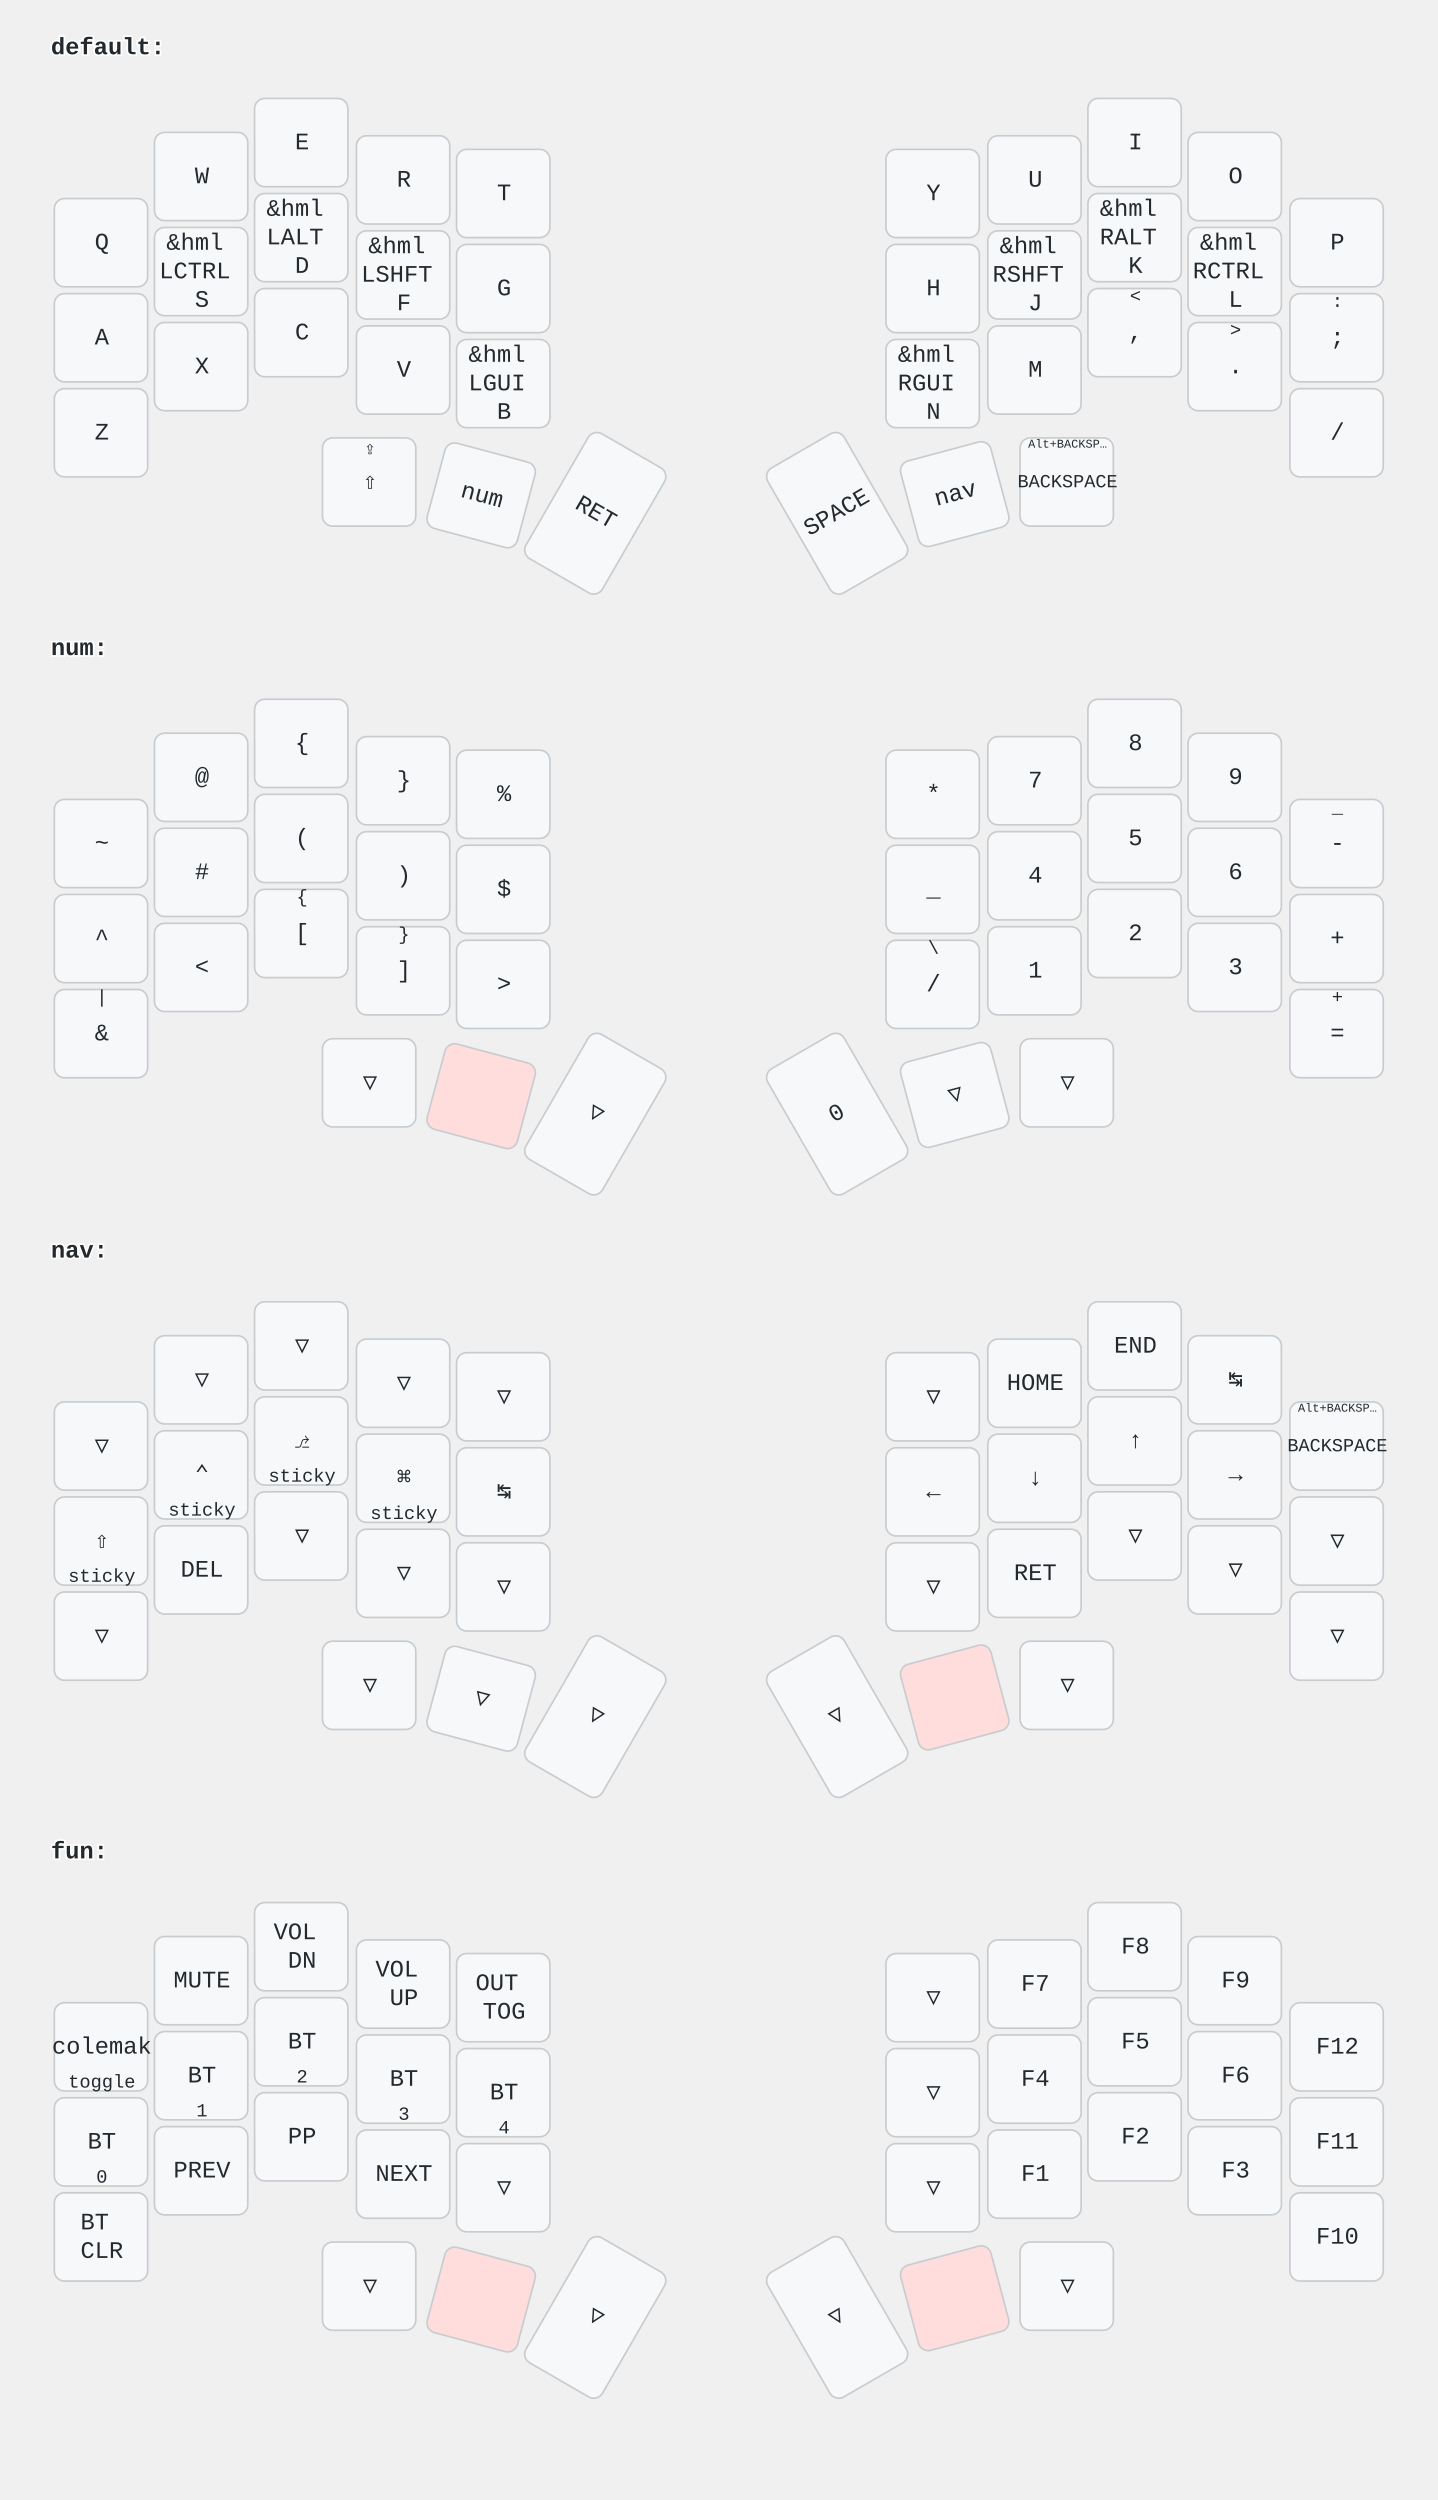
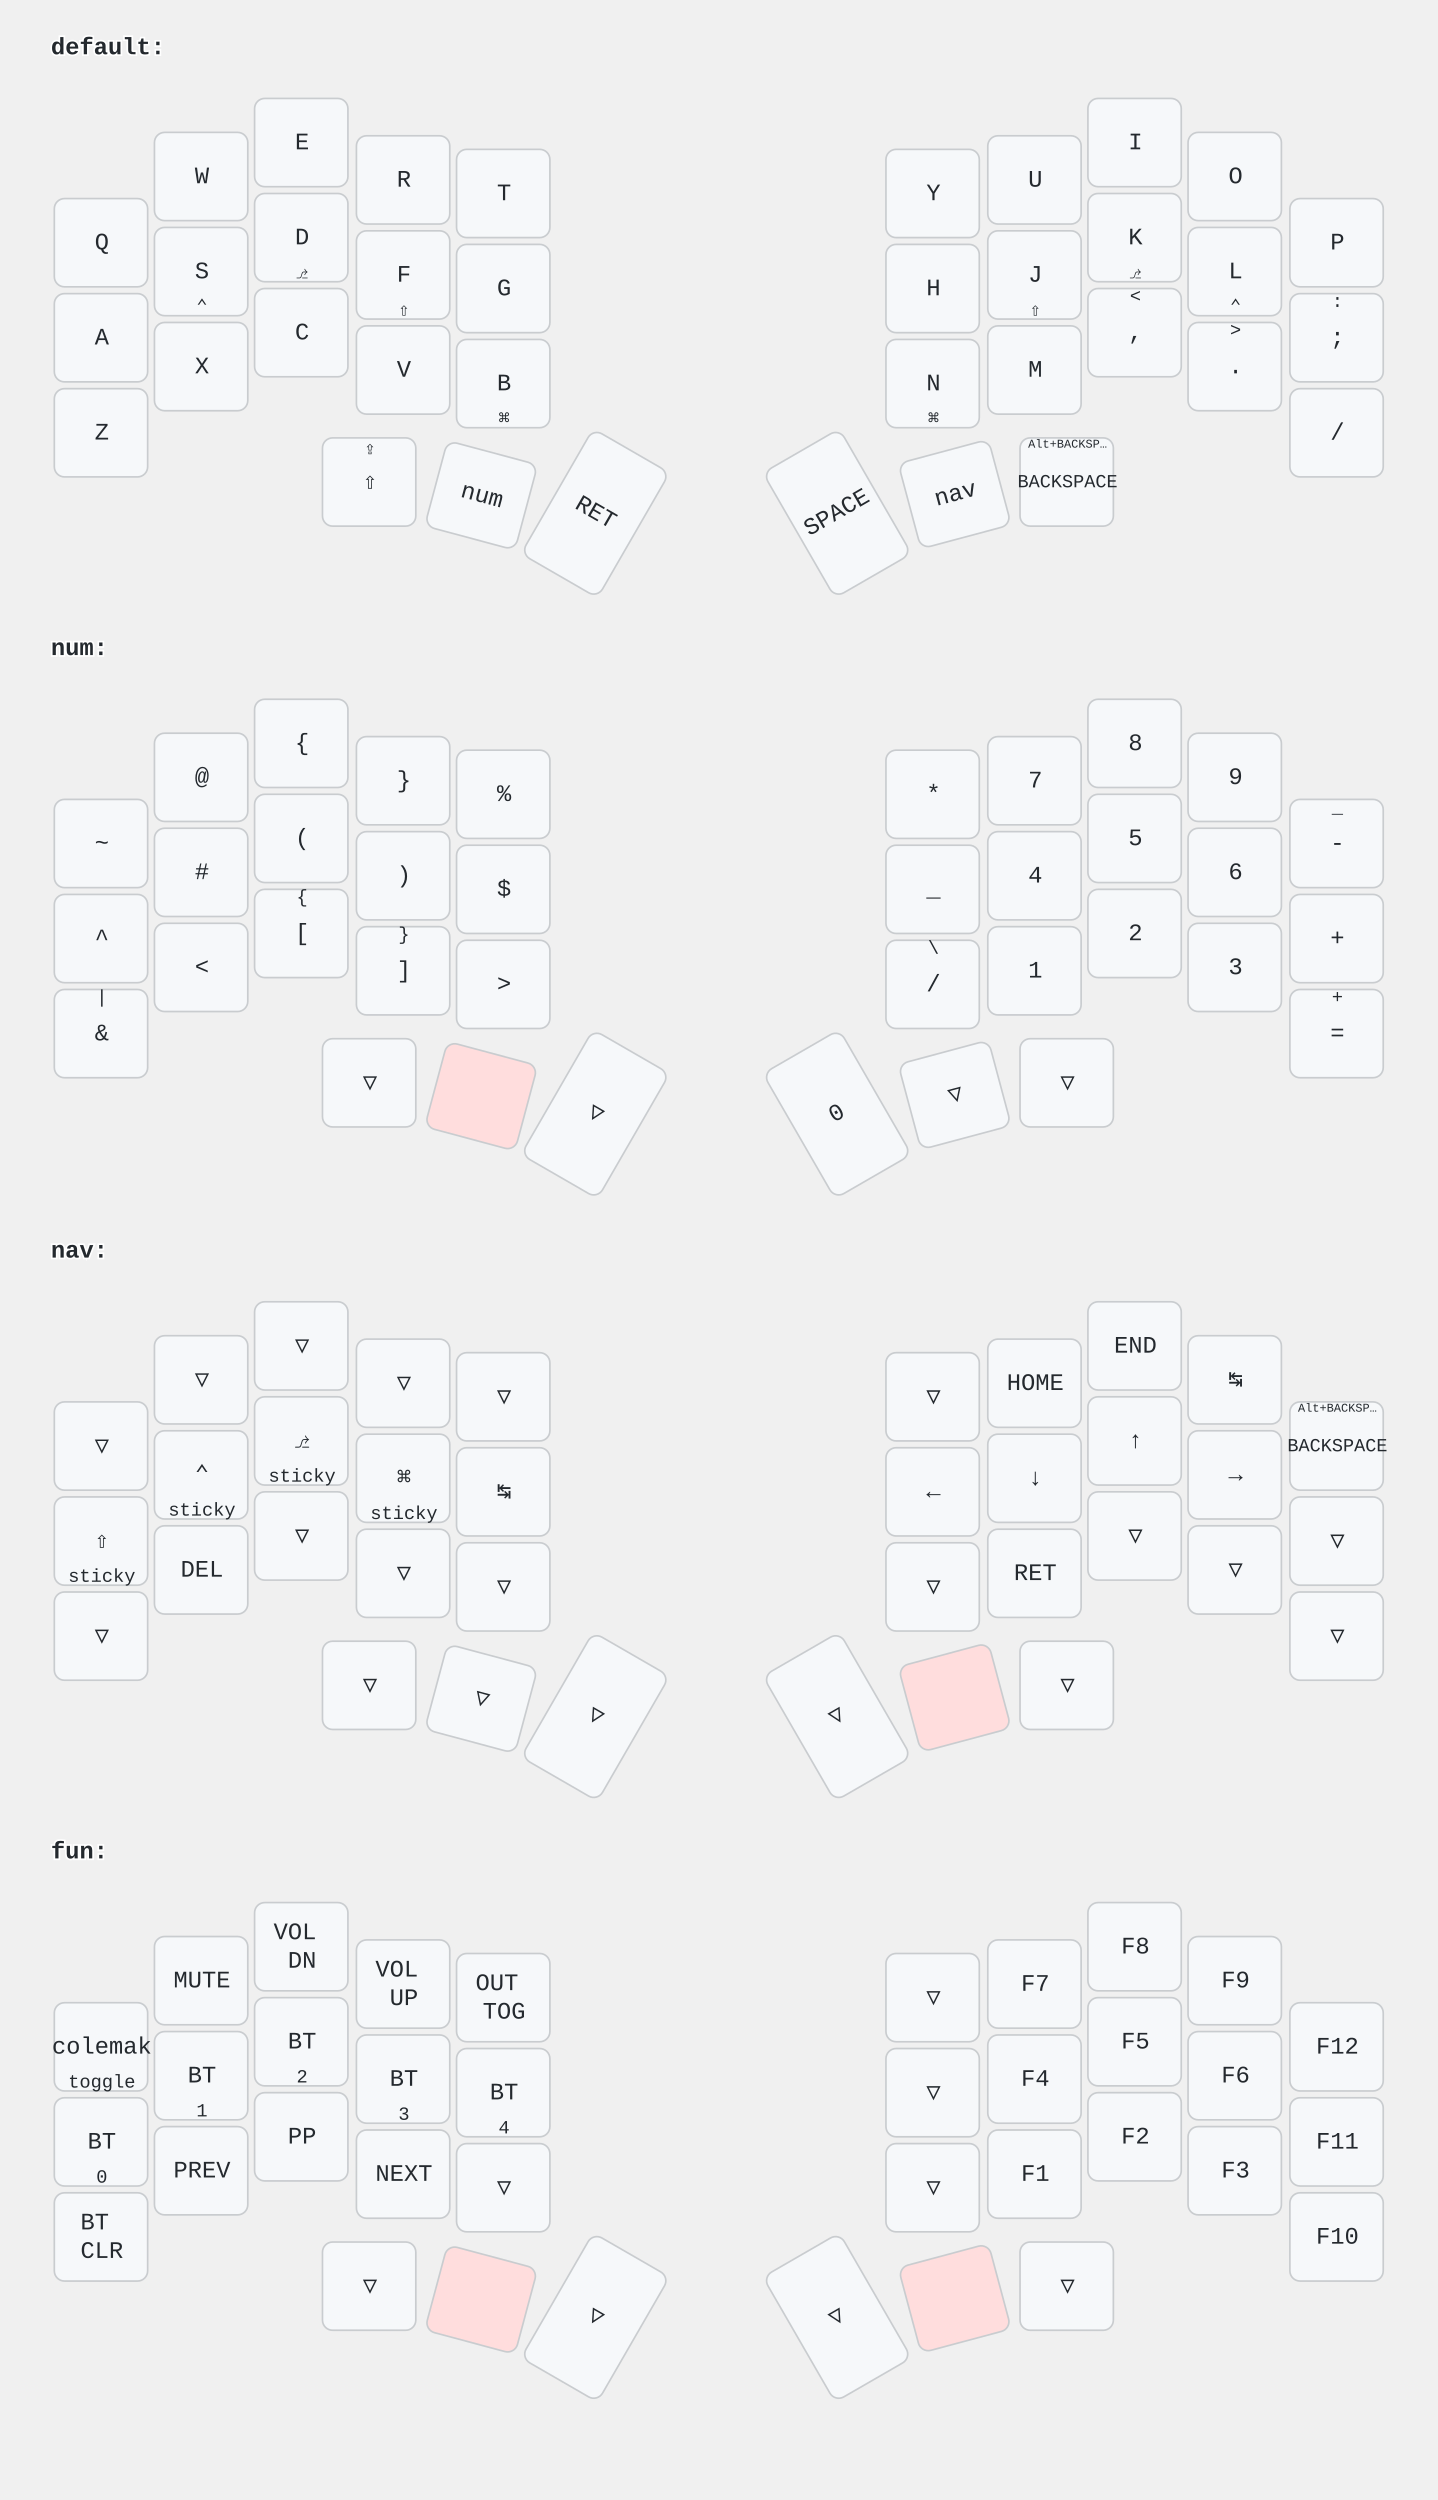
<svg xmlns="http://www.w3.org/2000/svg" width="847" height="1473" viewBox="0 0 847 1473" class="keymap">
  <style>/* font and background color specifications */
svg {
    font-family: SFMono-Regular,Consolas,Liberation Mono,Menlo,monospace;
    font-size: 14px;
    font-kerning: normal;
    text-rendering: optimizeLegibility;
    fill: #24292e;
}

/* default key styling */
rect {
    fill: #f6f8fa;
    stroke: #c9cccf;
    stroke-width: 1;
}

/* color accent for combo boxes */
rect.combo {
    fill: #cdf;
}

/* color accent for held keys */
rect.held, rect.combo.held {
    fill: #fdd;
}

/* color accent for ghost (optional) keys */
rect.ghost, rect.combo.ghost {
    fill: #ddd;
}

text {
    text-anchor: middle;
    dominant-baseline: middle;
}

/* styling for layer labels */
text.label {
    font-weight: bold;
    text-anchor: start;
    stroke: white;
    stroke-width: 2;
    paint-order: stroke;
}

/* styling for combo tap, and key hold/shifted label text */
text.combo, text.hold, text.shifted {
    font-size: 11px;
}

text.hold {
    text-anchor: middle;
    dominant-baseline: auto;
}

text.shifted {
    text-anchor: middle;
    dominant-baseline: hanging;
}

/* styling for hold/shifted label text in combo box */
text.combo.hold, text.combo.shifted {
    font-size: 8px;
}

/* styling for combo dendrons */
path {
    stroke-width: 1;
    stroke: gray;
    fill: none;
}
</style>
  <g transform="translate(30, 0)" class="layer-default">
    <text x="0" y="28" class="label" id="default">default:</text>
    <g transform="translate(0, 56)">
      <g transform="translate(30, 87)" class="key keypos-0">
        <rect rx="6" ry="6" x="-28" y="-26" width="55" height="52" class="key" />
        <text x="0" y="0" class="key tap">Q</text>
      </g>
      <g transform="translate(89, 48)" class="key keypos-1">
        <rect rx="6" ry="6" x="-28" y="-26" width="55" height="52" class="key" />
        <text x="0" y="0" class="key tap">W</text>
      </g>
      <g transform="translate(148, 28)" class="key keypos-2">
        <rect rx="6" ry="6" x="-28" y="-26" width="55" height="52" class="key" />
        <text x="0" y="0" class="key tap">E</text>
      </g>
      <g transform="translate(208, 50)" class="key keypos-3">
        <rect rx="6" ry="6" x="-28" y="-26" width="55" height="52" class="key" />
        <text x="0" y="0" class="key tap">R</text>
      </g>
      <g transform="translate(267, 58)" class="key keypos-4">
        <rect rx="6" ry="6" x="-28" y="-26" width="55" height="52" class="key" />
        <text x="0" y="0" class="key tap">T</text>
      </g>
      <g transform="translate(520, 58)" class="key keypos-5">
        <rect rx="6" ry="6" x="-28" y="-26" width="55" height="52" class="key" />
        <text x="0" y="0" class="key tap">Y</text>
      </g>
      <g transform="translate(580, 50)" class="key keypos-6">
        <rect rx="6" ry="6" x="-28" y="-26" width="55" height="52" class="key" />
        <text x="0" y="0" class="key tap">U</text>
      </g>
      <g transform="translate(639, 28)" class="key keypos-7">
        <rect rx="6" ry="6" x="-28" y="-26" width="55" height="52" class="key" />
        <text x="0" y="0" class="key tap">I</text>
      </g>
      <g transform="translate(698, 48)" class="key keypos-8">
        <rect rx="6" ry="6" x="-28" y="-26" width="55" height="52" class="key" />
        <text x="0" y="0" class="key tap">O</text>
      </g>
      <g transform="translate(758, 87)" class="key keypos-9">
        <rect rx="6" ry="6" x="-28" y="-26" width="55" height="52" class="key" />
        <text x="0" y="0" class="key tap">P</text>
      </g>
      <g transform="translate(30, 143)" class="key keypos-10">
        <rect rx="6" ry="6" x="-28" y="-26" width="55" height="52" class="key" />
        <text x="0" y="0" class="key tap">A</text>
      </g>
      <g transform="translate(89, 104)" class="key keypos-11">
        <rect rx="6" ry="6" x="-28" y="-26" width="55" height="52" class="key" />
-         <text x="0" y="0" class="key tap">
-           <tspan x="0" dy="-1.2em">&amp;hml</tspan>
-           <tspan x="0" dy="1.2em">LCTRL</tspan>
-           <tspan x="0" dy="1.2em">S</tspan>
-         </text>
+         <text x="0" y="0" class="key tap">S</text>
+         <text x="0" y="24" class="key hold">⌃</text>
      </g>
      <g transform="translate(148, 84)" class="key keypos-12">
        <rect rx="6" ry="6" x="-28" y="-26" width="55" height="52" class="key" />
-         <text x="0" y="0" class="key tap">
-           <tspan x="0" dy="-1.2em">&amp;hml</tspan>
-           <tspan x="0" dy="1.2em">LALT</tspan>
-           <tspan x="0" dy="1.2em">D</tspan>
-         </text>
+         <text x="0" y="0" class="key tap">D</text>
+         <text x="0" y="24" class="key hold">⎇</text>
      </g>
      <g transform="translate(208, 106)" class="key keypos-13">
        <rect rx="6" ry="6" x="-28" y="-26" width="55" height="52" class="key" />
-         <text x="0" y="0" class="key tap">
-           <tspan x="0" dy="-1.2em">&amp;hml</tspan>
-           <tspan x="0" dy="1.2em">LSHFT</tspan>
-           <tspan x="0" dy="1.2em">F</tspan>
-         </text>
+         <text x="0" y="0" class="key tap">F</text>
+         <text x="0" y="24" class="key hold">⇧</text>
      </g>
      <g transform="translate(267, 114)" class="key keypos-14">
        <rect rx="6" ry="6" x="-28" y="-26" width="55" height="52" class="key" />
        <text x="0" y="0" class="key tap">G</text>
      </g>
      <g transform="translate(520, 114)" class="key keypos-15">
        <rect rx="6" ry="6" x="-28" y="-26" width="55" height="52" class="key" />
        <text x="0" y="0" class="key tap">H</text>
      </g>
      <g transform="translate(580, 106)" class="key keypos-16">
        <rect rx="6" ry="6" x="-28" y="-26" width="55" height="52" class="key" />
-         <text x="0" y="0" class="key tap">
-           <tspan x="0" dy="-1.2em">&amp;hml</tspan>
-           <tspan x="0" dy="1.2em">RSHFT</tspan>
-           <tspan x="0" dy="1.2em">J</tspan>
-         </text>
+         <text x="0" y="0" class="key tap">J</text>
+         <text x="0" y="24" class="key hold">⇧</text>
      </g>
      <g transform="translate(639, 84)" class="key keypos-17">
        <rect rx="6" ry="6" x="-28" y="-26" width="55" height="52" class="key" />
-         <text x="0" y="0" class="key tap">
-           <tspan x="0" dy="-1.2em">&amp;hml</tspan>
-           <tspan x="0" dy="1.2em">RALT</tspan>
-           <tspan x="0" dy="1.2em">K</tspan>
-         </text>
+         <text x="0" y="0" class="key tap">K</text>
+         <text x="0" y="24" class="key hold">⎇</text>
      </g>
      <g transform="translate(698, 104)" class="key keypos-18">
        <rect rx="6" ry="6" x="-28" y="-26" width="55" height="52" class="key" />
-         <text x="0" y="0" class="key tap">
-           <tspan x="0" dy="-1.2em">&amp;hml</tspan>
-           <tspan x="0" dy="1.2em">RCTRL</tspan>
-           <tspan x="0" dy="1.2em">L</tspan>
-         </text>
+         <text x="0" y="0" class="key tap">L</text>
+         <text x="0" y="24" class="key hold">⌃</text>
      </g>
      <g transform="translate(758, 143)" class="key keypos-19">
        <rect rx="6" ry="6" x="-28" y="-26" width="55" height="52" class="key" />
        <text x="0" y="0" class="key tap">;</text>
        <text x="0" y="-24" class="key shifted">:</text>
      </g>
      <g transform="translate(30, 199)" class="key keypos-20">
        <rect rx="6" ry="6" x="-28" y="-26" width="55" height="52" class="key" />
        <text x="0" y="0" class="key tap">Z</text>
      </g>
      <g transform="translate(89, 160)" class="key keypos-21">
        <rect rx="6" ry="6" x="-28" y="-26" width="55" height="52" class="key" />
        <text x="0" y="0" class="key tap">X</text>
      </g>
      <g transform="translate(148, 140)" class="key keypos-22">
        <rect rx="6" ry="6" x="-28" y="-26" width="55" height="52" class="key" />
        <text x="0" y="0" class="key tap">C</text>
      </g>
      <g transform="translate(208, 162)" class="key keypos-23">
        <rect rx="6" ry="6" x="-28" y="-26" width="55" height="52" class="key" />
        <text x="0" y="0" class="key tap">V</text>
      </g>
      <g transform="translate(267, 170)" class="key keypos-24">
        <rect rx="6" ry="6" x="-28" y="-26" width="55" height="52" class="key" />
-         <text x="0" y="0" class="key tap">
-           <tspan x="0" dy="-1.2em">&amp;hml</tspan>
-           <tspan x="0" dy="1.2em">LGUI</tspan>
-           <tspan x="0" dy="1.2em">B</tspan>
-         </text>
+         <text x="0" y="0" class="key tap">B</text>
+         <text x="0" y="24" class="key hold">⌘</text>
      </g>
      <g transform="translate(520, 170)" class="key keypos-25">
        <rect rx="6" ry="6" x="-28" y="-26" width="55" height="52" class="key" />
-         <text x="0" y="0" class="key tap">
-           <tspan x="0" dy="-1.2em">&amp;hml</tspan>
-           <tspan x="0" dy="1.2em">RGUI</tspan>
-           <tspan x="0" dy="1.2em">N</tspan>
-         </text>
+         <text x="0" y="0" class="key tap">N</text>
+         <text x="0" y="24" class="key hold">⌘</text>
      </g>
      <g transform="translate(580, 162)" class="key keypos-26">
        <rect rx="6" ry="6" x="-28" y="-26" width="55" height="52" class="key" />
        <text x="0" y="0" class="key tap">M</text>
      </g>
      <g transform="translate(639, 140)" class="key keypos-27">
        <rect rx="6" ry="6" x="-28" y="-26" width="55" height="52" class="key" />
        <text x="0" y="0" class="key tap">,</text>
        <text x="0" y="-24" class="key shifted">&lt;</text>
      </g>
      <g transform="translate(698, 160)" class="key keypos-28">
        <rect rx="6" ry="6" x="-28" y="-26" width="55" height="52" class="key" />
        <text x="0" y="0" class="key tap">.</text>
        <text x="0" y="-24" class="key shifted">&gt;</text>
      </g>
      <g transform="translate(758, 199)" class="key keypos-29">
        <rect rx="6" ry="6" x="-28" y="-26" width="55" height="52" class="key" />
        <text x="0" y="0" class="key tap">/</text>
      </g>
      <g transform="translate(188, 228)" class="key keypos-30">
        <rect rx="6" ry="6" x="-28" y="-26" width="55" height="52" class="key" />
        <text x="0" y="0" class="key tap">⇧</text>
        <text x="0" y="-24" class="key shifted">⇪</text>
      </g>
      <g transform="translate(254, 236) rotate(15.0)" class="key keypos-31">
        <rect rx="6" ry="6" x="-28" y="-26" width="55" height="52" class="key" />
        <a href="#num">
          <text x="0" y="0" class="key tap layer-activator">num</text>
        </a>
      </g>
      <g transform="translate(321, 246) rotate(30.0)" class="key keypos-32">
        <rect rx="6" ry="6" x="-26" y="-42" width="52" height="85" class="key" />
        <text x="0" y="0" class="key tap">RET</text>
      </g>
      <g transform="translate(463, 246) rotate(-30.0)" class="key keypos-33">
        <rect rx="6" ry="6" x="-26" y="-42" width="52" height="85" class="key" />
        <text x="0" y="0" class="key tap">SPACE</text>
      </g>
      <g transform="translate(533, 235) rotate(-15.0)" class="key keypos-34">
        <rect rx="6" ry="6" x="-28" y="-26" width="55" height="52" class="key" />
        <a href="#nav">
          <text x="0" y="0" class="key tap layer-activator">nav</text>
        </a>
      </g>
      <g transform="translate(599, 228)" class="key keypos-35">
        <rect rx="6" ry="6" x="-28" y="-26" width="55" height="52" class="key" />
        <text x="0" y="0" class="key tap">
          <tspan style="font-size: 78%">BACKSPACE</tspan>
        </text>
        <text x="0" y="-24" class="key shifted">
          <tspan style="font-size: 64%">Alt+BACKSP…</tspan>
        </text>
      </g>
    </g>
  </g>
  <g transform="translate(30, 354)" class="layer-num">
    <text x="0" y="28" class="label" id="num">num:</text>
    <g transform="translate(0, 56)">
      <g transform="translate(30, 87)" class="key keypos-0">
        <rect rx="6" ry="6" x="-28" y="-26" width="55" height="52" class="key" />
        <text x="0" y="0" class="key tap">~</text>
      </g>
      <g transform="translate(89, 48)" class="key keypos-1">
        <rect rx="6" ry="6" x="-28" y="-26" width="55" height="52" class="key" />
        <text x="0" y="0" class="key tap">@</text>
      </g>
      <g transform="translate(148, 28)" class="key keypos-2">
        <rect rx="6" ry="6" x="-28" y="-26" width="55" height="52" class="key" />
        <text x="0" y="0" class="key tap">{</text>
      </g>
      <g transform="translate(208, 50)" class="key keypos-3">
        <rect rx="6" ry="6" x="-28" y="-26" width="55" height="52" class="key" />
        <text x="0" y="0" class="key tap">}</text>
      </g>
      <g transform="translate(267, 58)" class="key keypos-4">
        <rect rx="6" ry="6" x="-28" y="-26" width="55" height="52" class="key" />
        <text x="0" y="0" class="key tap">%</text>
      </g>
      <g transform="translate(520, 58)" class="key keypos-5">
        <rect rx="6" ry="6" x="-28" y="-26" width="55" height="52" class="key" />
        <text x="0" y="0" class="key tap">*</text>
      </g>
      <g transform="translate(580, 50)" class="key keypos-6">
        <rect rx="6" ry="6" x="-28" y="-26" width="55" height="52" class="key" />
        <text x="0" y="0" class="key tap">7</text>
      </g>
      <g transform="translate(639, 28)" class="key keypos-7">
        <rect rx="6" ry="6" x="-28" y="-26" width="55" height="52" class="key" />
        <text x="0" y="0" class="key tap">8</text>
      </g>
      <g transform="translate(698, 48)" class="key keypos-8">
        <rect rx="6" ry="6" x="-28" y="-26" width="55" height="52" class="key" />
        <text x="0" y="0" class="key tap">9</text>
      </g>
      <g transform="translate(758, 87)" class="key keypos-9">
        <rect rx="6" ry="6" x="-28" y="-26" width="55" height="52" class="key" />
        <text x="0" y="0" class="key tap">-</text>
        <text x="0" y="-24" class="key shifted">_</text>
      </g>
      <g transform="translate(30, 143)" class="key keypos-10">
        <rect rx="6" ry="6" x="-28" y="-26" width="55" height="52" class="key" />
        <text x="0" y="0" class="key tap">^</text>
      </g>
      <g transform="translate(89, 104)" class="key keypos-11">
        <rect rx="6" ry="6" x="-28" y="-26" width="55" height="52" class="key" />
        <text x="0" y="0" class="key tap">#</text>
      </g>
      <g transform="translate(148, 84)" class="key keypos-12">
        <rect rx="6" ry="6" x="-28" y="-26" width="55" height="52" class="key" />
        <text x="0" y="0" class="key tap">(</text>
      </g>
      <g transform="translate(208, 106)" class="key keypos-13">
        <rect rx="6" ry="6" x="-28" y="-26" width="55" height="52" class="key" />
        <text x="0" y="0" class="key tap">)</text>
      </g>
      <g transform="translate(267, 114)" class="key keypos-14">
        <rect rx="6" ry="6" x="-28" y="-26" width="55" height="52" class="key" />
        <text x="0" y="0" class="key tap">$</text>
      </g>
      <g transform="translate(520, 114)" class="key keypos-15">
        <rect rx="6" ry="6" x="-28" y="-26" width="55" height="52" class="key" />
        <text x="0" y="0" class="key tap">_</text>
      </g>
      <g transform="translate(580, 106)" class="key keypos-16">
        <rect rx="6" ry="6" x="-28" y="-26" width="55" height="52" class="key" />
        <text x="0" y="0" class="key tap">4</text>
      </g>
      <g transform="translate(639, 84)" class="key keypos-17">
        <rect rx="6" ry="6" x="-28" y="-26" width="55" height="52" class="key" />
        <text x="0" y="0" class="key tap">5</text>
      </g>
      <g transform="translate(698, 104)" class="key keypos-18">
        <rect rx="6" ry="6" x="-28" y="-26" width="55" height="52" class="key" />
        <text x="0" y="0" class="key tap">6</text>
      </g>
      <g transform="translate(758, 143)" class="key keypos-19">
        <rect rx="6" ry="6" x="-28" y="-26" width="55" height="52" class="key" />
        <text x="0" y="0" class="key tap">+</text>
      </g>
      <g transform="translate(30, 199)" class="key keypos-20">
        <rect rx="6" ry="6" x="-28" y="-26" width="55" height="52" class="key" />
        <text x="0" y="0" class="key tap">&amp;</text>
        <text x="0" y="-24" class="key shifted">|</text>
      </g>
      <g transform="translate(89, 160)" class="key keypos-21">
        <rect rx="6" ry="6" x="-28" y="-26" width="55" height="52" class="key" />
        <text x="0" y="0" class="key tap">&lt;</text>
      </g>
      <g transform="translate(148, 140)" class="key keypos-22">
        <rect rx="6" ry="6" x="-28" y="-26" width="55" height="52" class="key" />
        <text x="0" y="0" class="key tap">[</text>
        <text x="0" y="-24" class="key shifted">{</text>
      </g>
      <g transform="translate(208, 162)" class="key keypos-23">
        <rect rx="6" ry="6" x="-28" y="-26" width="55" height="52" class="key" />
        <text x="0" y="0" class="key tap">]</text>
        <text x="0" y="-24" class="key shifted">}</text>
      </g>
      <g transform="translate(267, 170)" class="key keypos-24">
        <rect rx="6" ry="6" x="-28" y="-26" width="55" height="52" class="key" />
        <text x="0" y="0" class="key tap">&gt;</text>
      </g>
      <g transform="translate(520, 170)" class="key keypos-25">
        <rect rx="6" ry="6" x="-28" y="-26" width="55" height="52" class="key" />
        <text x="0" y="0" class="key tap">/</text>
        <text x="0" y="-24" class="key shifted">\</text>
      </g>
      <g transform="translate(580, 162)" class="key keypos-26">
        <rect rx="6" ry="6" x="-28" y="-26" width="55" height="52" class="key" />
        <text x="0" y="0" class="key tap">1</text>
      </g>
      <g transform="translate(639, 140)" class="key keypos-27">
        <rect rx="6" ry="6" x="-28" y="-26" width="55" height="52" class="key" />
        <text x="0" y="0" class="key tap">2</text>
      </g>
      <g transform="translate(698, 160)" class="key keypos-28">
        <rect rx="6" ry="6" x="-28" y="-26" width="55" height="52" class="key" />
        <text x="0" y="0" class="key tap">3</text>
      </g>
      <g transform="translate(758, 199)" class="key keypos-29">
        <rect rx="6" ry="6" x="-28" y="-26" width="55" height="52" class="key" />
        <text x="0" y="0" class="key tap">=</text>
        <text x="0" y="-24" class="key shifted">+</text>
      </g>
      <g transform="translate(188, 228)" class="key trans keypos-30">
        <rect rx="6" ry="6" x="-28" y="-26" width="55" height="52" class="key trans" />
        <text x="0" y="0" class="key trans tap">▽</text>
      </g>
      <g transform="translate(254, 236) rotate(15.0)" class="key held keypos-31">
        <rect rx="6" ry="6" x="-28" y="-26" width="55" height="52" class="key held" />
      </g>
      <g transform="translate(321, 246) rotate(30.0)" class="key trans keypos-32">
        <rect rx="6" ry="6" x="-26" y="-42" width="52" height="85" class="key trans" />
        <text x="0" y="0" class="key trans tap">▽</text>
      </g>
      <g transform="translate(463, 246) rotate(-30.0)" class="key keypos-33">
        <rect rx="6" ry="6" x="-26" y="-42" width="52" height="85" class="key" />
        <text x="0" y="0" class="key tap">0</text>
      </g>
      <g transform="translate(533, 235) rotate(-15.0)" class="key trans keypos-34">
        <rect rx="6" ry="6" x="-28" y="-26" width="55" height="52" class="key trans" />
        <text x="0" y="0" class="key trans tap">▽</text>
      </g>
      <g transform="translate(599, 228)" class="key trans keypos-35">
        <rect rx="6" ry="6" x="-28" y="-26" width="55" height="52" class="key trans" />
        <text x="0" y="0" class="key trans tap">▽</text>
      </g>
    </g>
  </g>
  <g transform="translate(30, 709)" class="layer-nav">
    <text x="0" y="28" class="label" id="nav">nav:</text>
    <g transform="translate(0, 56)">
      <g transform="translate(30, 87)" class="key trans keypos-0">
        <rect rx="6" ry="6" x="-28" y="-26" width="55" height="52" class="key trans" />
        <text x="0" y="0" class="key trans tap">▽</text>
      </g>
      <g transform="translate(89, 48)" class="key trans keypos-1">
        <rect rx="6" ry="6" x="-28" y="-26" width="55" height="52" class="key trans" />
        <text x="0" y="0" class="key trans tap">▽</text>
      </g>
      <g transform="translate(148, 28)" class="key trans keypos-2">
        <rect rx="6" ry="6" x="-28" y="-26" width="55" height="52" class="key trans" />
        <text x="0" y="0" class="key trans tap">▽</text>
      </g>
      <g transform="translate(208, 50)" class="key trans keypos-3">
        <rect rx="6" ry="6" x="-28" y="-26" width="55" height="52" class="key trans" />
        <text x="0" y="0" class="key trans tap">▽</text>
      </g>
      <g transform="translate(267, 58)" class="key trans keypos-4">
        <rect rx="6" ry="6" x="-28" y="-26" width="55" height="52" class="key trans" />
        <text x="0" y="0" class="key trans tap">▽</text>
      </g>
      <g transform="translate(520, 58)" class="key trans keypos-5">
        <rect rx="6" ry="6" x="-28" y="-26" width="55" height="52" class="key trans" />
        <text x="0" y="0" class="key trans tap">▽</text>
      </g>
      <g transform="translate(580, 50)" class="key keypos-6">
        <rect rx="6" ry="6" x="-28" y="-26" width="55" height="52" class="key" />
        <text x="0" y="0" class="key tap">HOME</text>
      </g>
      <g transform="translate(639, 28)" class="key keypos-7">
        <rect rx="6" ry="6" x="-28" y="-26" width="55" height="52" class="key" />
        <text x="0" y="0" class="key tap">END</text>
      </g>
      <g transform="translate(698, 48)" class="key keypos-8">
        <rect rx="6" ry="6" x="-28" y="-26" width="55" height="52" class="key" />
        <text x="0" y="0" class="key tap">↹</text>
      </g>
      <g transform="translate(758, 87)" class="key keypos-9">
        <rect rx="6" ry="6" x="-28" y="-26" width="55" height="52" class="key" />
        <text x="0" y="0" class="key tap">
          <tspan style="font-size: 78%">BACKSPACE</tspan>
        </text>
        <text x="0" y="-24" class="key shifted">
          <tspan style="font-size: 64%">Alt+BACKSP…</tspan>
        </text>
      </g>
      <g transform="translate(30, 143)" class="key keypos-10">
        <rect rx="6" ry="6" x="-28" y="-26" width="55" height="52" class="key" />
        <text x="0" y="0" class="key tap">⇧</text>
        <text x="0" y="24" class="key hold">sticky</text>
      </g>
      <g transform="translate(89, 104)" class="key keypos-11">
        <rect rx="6" ry="6" x="-28" y="-26" width="55" height="52" class="key" />
        <text x="0" y="0" class="key tap">⌃</text>
        <text x="0" y="24" class="key hold">sticky</text>
      </g>
      <g transform="translate(148, 84)" class="key keypos-12">
        <rect rx="6" ry="6" x="-28" y="-26" width="55" height="52" class="key" />
        <text x="0" y="0" class="key tap">⎇</text>
        <text x="0" y="24" class="key hold">sticky</text>
      </g>
      <g transform="translate(208, 106)" class="key keypos-13">
        <rect rx="6" ry="6" x="-28" y="-26" width="55" height="52" class="key" />
        <text x="0" y="0" class="key tap">⌘</text>
        <text x="0" y="24" class="key hold">sticky</text>
      </g>
      <g transform="translate(267, 114)" class="key keypos-14">
        <rect rx="6" ry="6" x="-28" y="-26" width="55" height="52" class="key" />
        <text x="0" y="0" class="key tap">↹</text>
      </g>
      <g transform="translate(520, 114)" class="key keypos-15">
        <rect rx="6" ry="6" x="-28" y="-26" width="55" height="52" class="key" />
        <text x="0" y="0" class="key tap">←</text>
      </g>
      <g transform="translate(580, 106)" class="key keypos-16">
        <rect rx="6" ry="6" x="-28" y="-26" width="55" height="52" class="key" />
        <text x="0" y="0" class="key tap">↓</text>
      </g>
      <g transform="translate(639, 84)" class="key keypos-17">
        <rect rx="6" ry="6" x="-28" y="-26" width="55" height="52" class="key" />
        <text x="0" y="0" class="key tap">↑</text>
      </g>
      <g transform="translate(698, 104)" class="key keypos-18">
        <rect rx="6" ry="6" x="-28" y="-26" width="55" height="52" class="key" />
        <text x="0" y="0" class="key tap">→</text>
      </g>
      <g transform="translate(758, 143)" class="key trans keypos-19">
        <rect rx="6" ry="6" x="-28" y="-26" width="55" height="52" class="key trans" />
        <text x="0" y="0" class="key trans tap">▽</text>
      </g>
      <g transform="translate(30, 199)" class="key trans keypos-20">
        <rect rx="6" ry="6" x="-28" y="-26" width="55" height="52" class="key trans" />
        <text x="0" y="0" class="key trans tap">▽</text>
      </g>
      <g transform="translate(89, 160)" class="key keypos-21">
        <rect rx="6" ry="6" x="-28" y="-26" width="55" height="52" class="key" />
        <text x="0" y="0" class="key tap">DEL</text>
      </g>
      <g transform="translate(148, 140)" class="key trans keypos-22">
        <rect rx="6" ry="6" x="-28" y="-26" width="55" height="52" class="key trans" />
        <text x="0" y="0" class="key trans tap">▽</text>
      </g>
      <g transform="translate(208, 162)" class="key trans keypos-23">
        <rect rx="6" ry="6" x="-28" y="-26" width="55" height="52" class="key trans" />
        <text x="0" y="0" class="key trans tap">▽</text>
      </g>
      <g transform="translate(267, 170)" class="key trans keypos-24">
        <rect rx="6" ry="6" x="-28" y="-26" width="55" height="52" class="key trans" />
        <text x="0" y="0" class="key trans tap">▽</text>
      </g>
      <g transform="translate(520, 170)" class="key trans keypos-25">
        <rect rx="6" ry="6" x="-28" y="-26" width="55" height="52" class="key trans" />
        <text x="0" y="0" class="key trans tap">▽</text>
      </g>
      <g transform="translate(580, 162)" class="key keypos-26">
        <rect rx="6" ry="6" x="-28" y="-26" width="55" height="52" class="key" />
        <text x="0" y="0" class="key tap">RET</text>
      </g>
      <g transform="translate(639, 140)" class="key trans keypos-27">
        <rect rx="6" ry="6" x="-28" y="-26" width="55" height="52" class="key trans" />
        <text x="0" y="0" class="key trans tap">▽</text>
      </g>
      <g transform="translate(698, 160)" class="key trans keypos-28">
        <rect rx="6" ry="6" x="-28" y="-26" width="55" height="52" class="key trans" />
        <text x="0" y="0" class="key trans tap">▽</text>
      </g>
      <g transform="translate(758, 199)" class="key trans keypos-29">
        <rect rx="6" ry="6" x="-28" y="-26" width="55" height="52" class="key trans" />
        <text x="0" y="0" class="key trans tap">▽</text>
      </g>
      <g transform="translate(188, 228)" class="key trans keypos-30">
        <rect rx="6" ry="6" x="-28" y="-26" width="55" height="52" class="key trans" />
        <text x="0" y="0" class="key trans tap">▽</text>
      </g>
      <g transform="translate(254, 236) rotate(15.0)" class="key trans keypos-31">
        <rect rx="6" ry="6" x="-28" y="-26" width="55" height="52" class="key trans" />
        <text x="0" y="0" class="key trans tap">▽</text>
      </g>
      <g transform="translate(321, 246) rotate(30.0)" class="key trans keypos-32">
        <rect rx="6" ry="6" x="-26" y="-42" width="52" height="85" class="key trans" />
        <text x="0" y="0" class="key trans tap">▽</text>
      </g>
      <g transform="translate(463, 246) rotate(-30.0)" class="key trans keypos-33">
        <rect rx="6" ry="6" x="-26" y="-42" width="52" height="85" class="key trans" />
        <text x="0" y="0" class="key trans tap">▽</text>
      </g>
      <g transform="translate(533, 235) rotate(-15.0)" class="key held keypos-34">
        <rect rx="6" ry="6" x="-28" y="-26" width="55" height="52" class="key held" />
      </g>
      <g transform="translate(599, 228)" class="key trans keypos-35">
        <rect rx="6" ry="6" x="-28" y="-26" width="55" height="52" class="key trans" />
        <text x="0" y="0" class="key trans tap">▽</text>
      </g>
    </g>
  </g>
  <g transform="translate(30, 1063)" class="layer-fun">
    <text x="0" y="28" class="label" id="fun">fun:</text>
    <g transform="translate(0, 56)">
      <g transform="translate(30, 87)" class="key keypos-0">
        <rect rx="6" ry="6" x="-28" y="-26" width="55" height="52" class="key" />
        <text x="0" y="0" class="key tap">colemak</text>
        <text x="0" y="24" class="key hold">toggle</text>
      </g>
      <g transform="translate(89, 48)" class="key keypos-1">
        <rect rx="6" ry="6" x="-28" y="-26" width="55" height="52" class="key" />
        <text x="0" y="0" class="key tap">MUTE</text>
      </g>
      <g transform="translate(148, 28)" class="key keypos-2">
        <rect rx="6" ry="6" x="-28" y="-26" width="55" height="52" class="key" />
        <text x="0" y="0" class="key tap">
          <tspan x="0" dy="-0.6em">VOL</tspan>
          <tspan x="0" dy="1.2em">DN</tspan>
        </text>
      </g>
      <g transform="translate(208, 50)" class="key keypos-3">
        <rect rx="6" ry="6" x="-28" y="-26" width="55" height="52" class="key" />
        <text x="0" y="0" class="key tap">
          <tspan x="0" dy="-0.6em">VOL</tspan>
          <tspan x="0" dy="1.2em">UP</tspan>
        </text>
      </g>
      <g transform="translate(267, 58)" class="key keypos-4">
        <rect rx="6" ry="6" x="-28" y="-26" width="55" height="52" class="key" />
        <text x="0" y="0" class="key tap">
          <tspan x="0" dy="-0.6em">OUT</tspan>
          <tspan x="0" dy="1.2em">TOG</tspan>
        </text>
      </g>
      <g transform="translate(520, 58)" class="key trans keypos-5">
        <rect rx="6" ry="6" x="-28" y="-26" width="55" height="52" class="key trans" />
        <text x="0" y="0" class="key trans tap">▽</text>
      </g>
      <g transform="translate(580, 50)" class="key keypos-6">
        <rect rx="6" ry="6" x="-28" y="-26" width="55" height="52" class="key" />
        <text x="0" y="0" class="key tap">F7</text>
      </g>
      <g transform="translate(639, 28)" class="key keypos-7">
        <rect rx="6" ry="6" x="-28" y="-26" width="55" height="52" class="key" />
        <text x="0" y="0" class="key tap">F8</text>
      </g>
      <g transform="translate(698, 48)" class="key keypos-8">
        <rect rx="6" ry="6" x="-28" y="-26" width="55" height="52" class="key" />
        <text x="0" y="0" class="key tap">F9</text>
      </g>
      <g transform="translate(758, 87)" class="key keypos-9">
        <rect rx="6" ry="6" x="-28" y="-26" width="55" height="52" class="key" />
        <text x="0" y="0" class="key tap">F12</text>
      </g>
      <g transform="translate(30, 143)" class="key keypos-10">
        <rect rx="6" ry="6" x="-28" y="-26" width="55" height="52" class="key" />
        <text x="0" y="0" class="key tap">BT</text>
        <text x="0" y="24" class="key hold">0</text>
      </g>
      <g transform="translate(89, 104)" class="key keypos-11">
        <rect rx="6" ry="6" x="-28" y="-26" width="55" height="52" class="key" />
        <text x="0" y="0" class="key tap">BT</text>
        <text x="0" y="24" class="key hold">1</text>
      </g>
      <g transform="translate(148, 84)" class="key keypos-12">
        <rect rx="6" ry="6" x="-28" y="-26" width="55" height="52" class="key" />
        <text x="0" y="0" class="key tap">BT</text>
        <text x="0" y="24" class="key hold">2</text>
      </g>
      <g transform="translate(208, 106)" class="key keypos-13">
        <rect rx="6" ry="6" x="-28" y="-26" width="55" height="52" class="key" />
        <text x="0" y="0" class="key tap">BT</text>
        <text x="0" y="24" class="key hold">3</text>
      </g>
      <g transform="translate(267, 114)" class="key keypos-14">
        <rect rx="6" ry="6" x="-28" y="-26" width="55" height="52" class="key" />
        <text x="0" y="0" class="key tap">BT</text>
        <text x="0" y="24" class="key hold">4</text>
      </g>
      <g transform="translate(520, 114)" class="key trans keypos-15">
        <rect rx="6" ry="6" x="-28" y="-26" width="55" height="52" class="key trans" />
        <text x="0" y="0" class="key trans tap">▽</text>
      </g>
      <g transform="translate(580, 106)" class="key keypos-16">
        <rect rx="6" ry="6" x="-28" y="-26" width="55" height="52" class="key" />
        <text x="0" y="0" class="key tap">F4</text>
      </g>
      <g transform="translate(639, 84)" class="key keypos-17">
        <rect rx="6" ry="6" x="-28" y="-26" width="55" height="52" class="key" />
        <text x="0" y="0" class="key tap">F5</text>
      </g>
      <g transform="translate(698, 104)" class="key keypos-18">
        <rect rx="6" ry="6" x="-28" y="-26" width="55" height="52" class="key" />
        <text x="0" y="0" class="key tap">F6</text>
      </g>
      <g transform="translate(758, 143)" class="key keypos-19">
        <rect rx="6" ry="6" x="-28" y="-26" width="55" height="52" class="key" />
        <text x="0" y="0" class="key tap">F11</text>
      </g>
      <g transform="translate(30, 199)" class="key keypos-20">
        <rect rx="6" ry="6" x="-28" y="-26" width="55" height="52" class="key" />
        <text x="0" y="0" class="key tap">
          <tspan x="0" dy="-0.6em">BT</tspan>
          <tspan x="0" dy="1.2em">CLR</tspan>
        </text>
      </g>
      <g transform="translate(89, 160)" class="key keypos-21">
        <rect rx="6" ry="6" x="-28" y="-26" width="55" height="52" class="key" />
        <text x="0" y="0" class="key tap">PREV</text>
      </g>
      <g transform="translate(148, 140)" class="key keypos-22">
        <rect rx="6" ry="6" x="-28" y="-26" width="55" height="52" class="key" />
        <text x="0" y="0" class="key tap">PP</text>
      </g>
      <g transform="translate(208, 162)" class="key keypos-23">
        <rect rx="6" ry="6" x="-28" y="-26" width="55" height="52" class="key" />
        <text x="0" y="0" class="key tap">NEXT</text>
      </g>
      <g transform="translate(267, 170)" class="key trans keypos-24">
        <rect rx="6" ry="6" x="-28" y="-26" width="55" height="52" class="key trans" />
        <text x="0" y="0" class="key trans tap">▽</text>
      </g>
      <g transform="translate(520, 170)" class="key trans keypos-25">
        <rect rx="6" ry="6" x="-28" y="-26" width="55" height="52" class="key trans" />
        <text x="0" y="0" class="key trans tap">▽</text>
      </g>
      <g transform="translate(580, 162)" class="key keypos-26">
        <rect rx="6" ry="6" x="-28" y="-26" width="55" height="52" class="key" />
        <text x="0" y="0" class="key tap">F1</text>
      </g>
      <g transform="translate(639, 140)" class="key keypos-27">
        <rect rx="6" ry="6" x="-28" y="-26" width="55" height="52" class="key" />
        <text x="0" y="0" class="key tap">F2</text>
      </g>
      <g transform="translate(698, 160)" class="key keypos-28">
        <rect rx="6" ry="6" x="-28" y="-26" width="55" height="52" class="key" />
        <text x="0" y="0" class="key tap">F3</text>
      </g>
      <g transform="translate(758, 199)" class="key keypos-29">
        <rect rx="6" ry="6" x="-28" y="-26" width="55" height="52" class="key" />
        <text x="0" y="0" class="key tap">F10</text>
      </g>
      <g transform="translate(188, 228)" class="key trans keypos-30">
        <rect rx="6" ry="6" x="-28" y="-26" width="55" height="52" class="key trans" />
        <text x="0" y="0" class="key trans tap">▽</text>
      </g>
      <g transform="translate(254, 236) rotate(15.0)" class="key held keypos-31">
        <rect rx="6" ry="6" x="-28" y="-26" width="55" height="52" class="key held" />
      </g>
      <g transform="translate(321, 246) rotate(30.0)" class="key trans keypos-32">
        <rect rx="6" ry="6" x="-26" y="-42" width="52" height="85" class="key trans" />
        <text x="0" y="0" class="key trans tap">▽</text>
      </g>
      <g transform="translate(463, 246) rotate(-30.0)" class="key trans keypos-33">
        <rect rx="6" ry="6" x="-26" y="-42" width="52" height="85" class="key trans" />
        <text x="0" y="0" class="key trans tap">▽</text>
      </g>
      <g transform="translate(533, 235) rotate(-15.0)" class="key held keypos-34">
        <rect rx="6" ry="6" x="-28" y="-26" width="55" height="52" class="key held" />
      </g>
      <g transform="translate(599, 228)" class="key trans keypos-35">
        <rect rx="6" ry="6" x="-28" y="-26" width="55" height="52" class="key trans" />
        <text x="0" y="0" class="key trans tap">▽</text>
      </g>
    </g>
  </g>
</svg>
